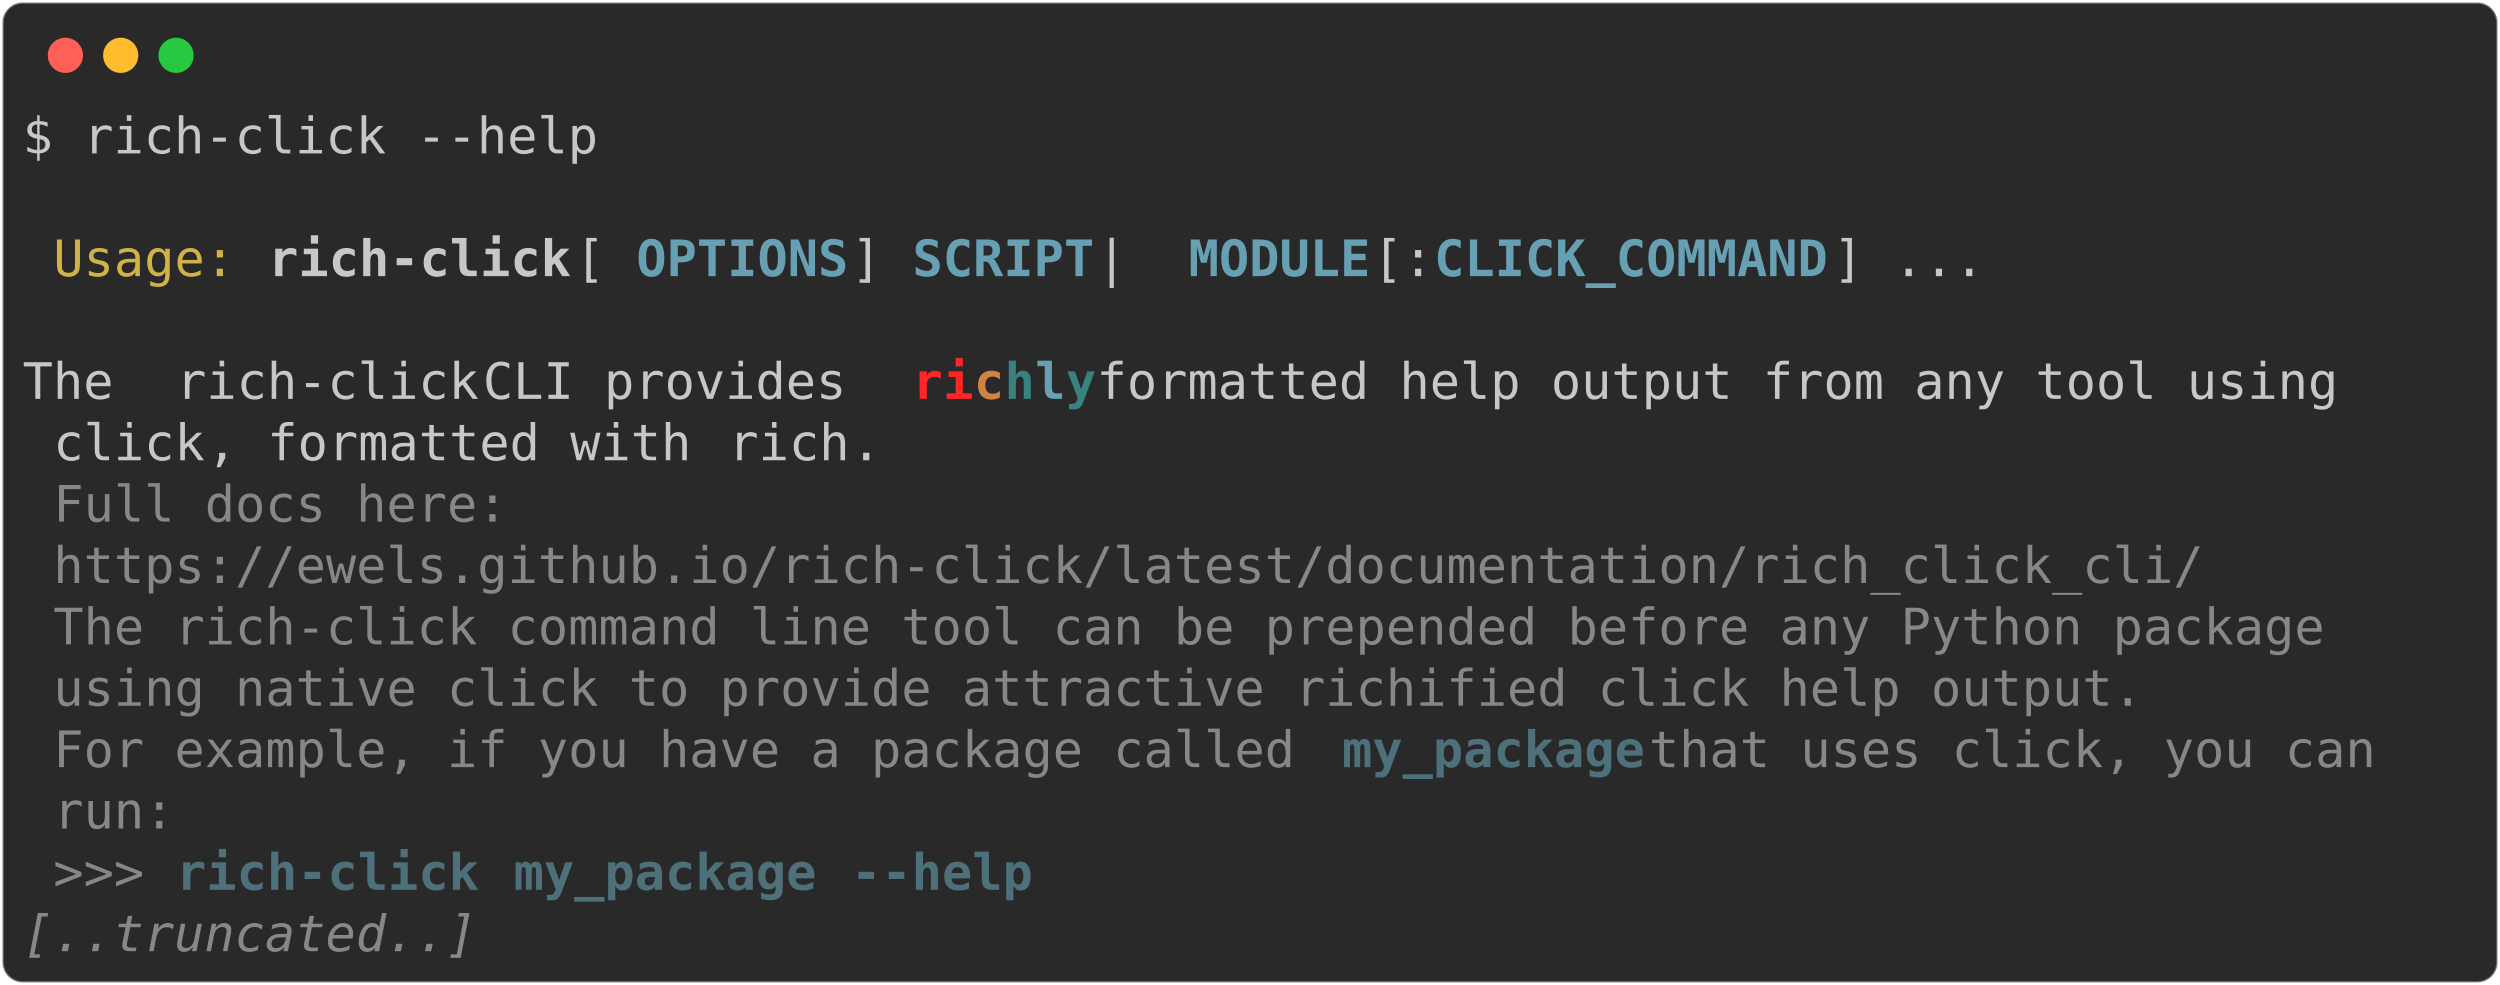
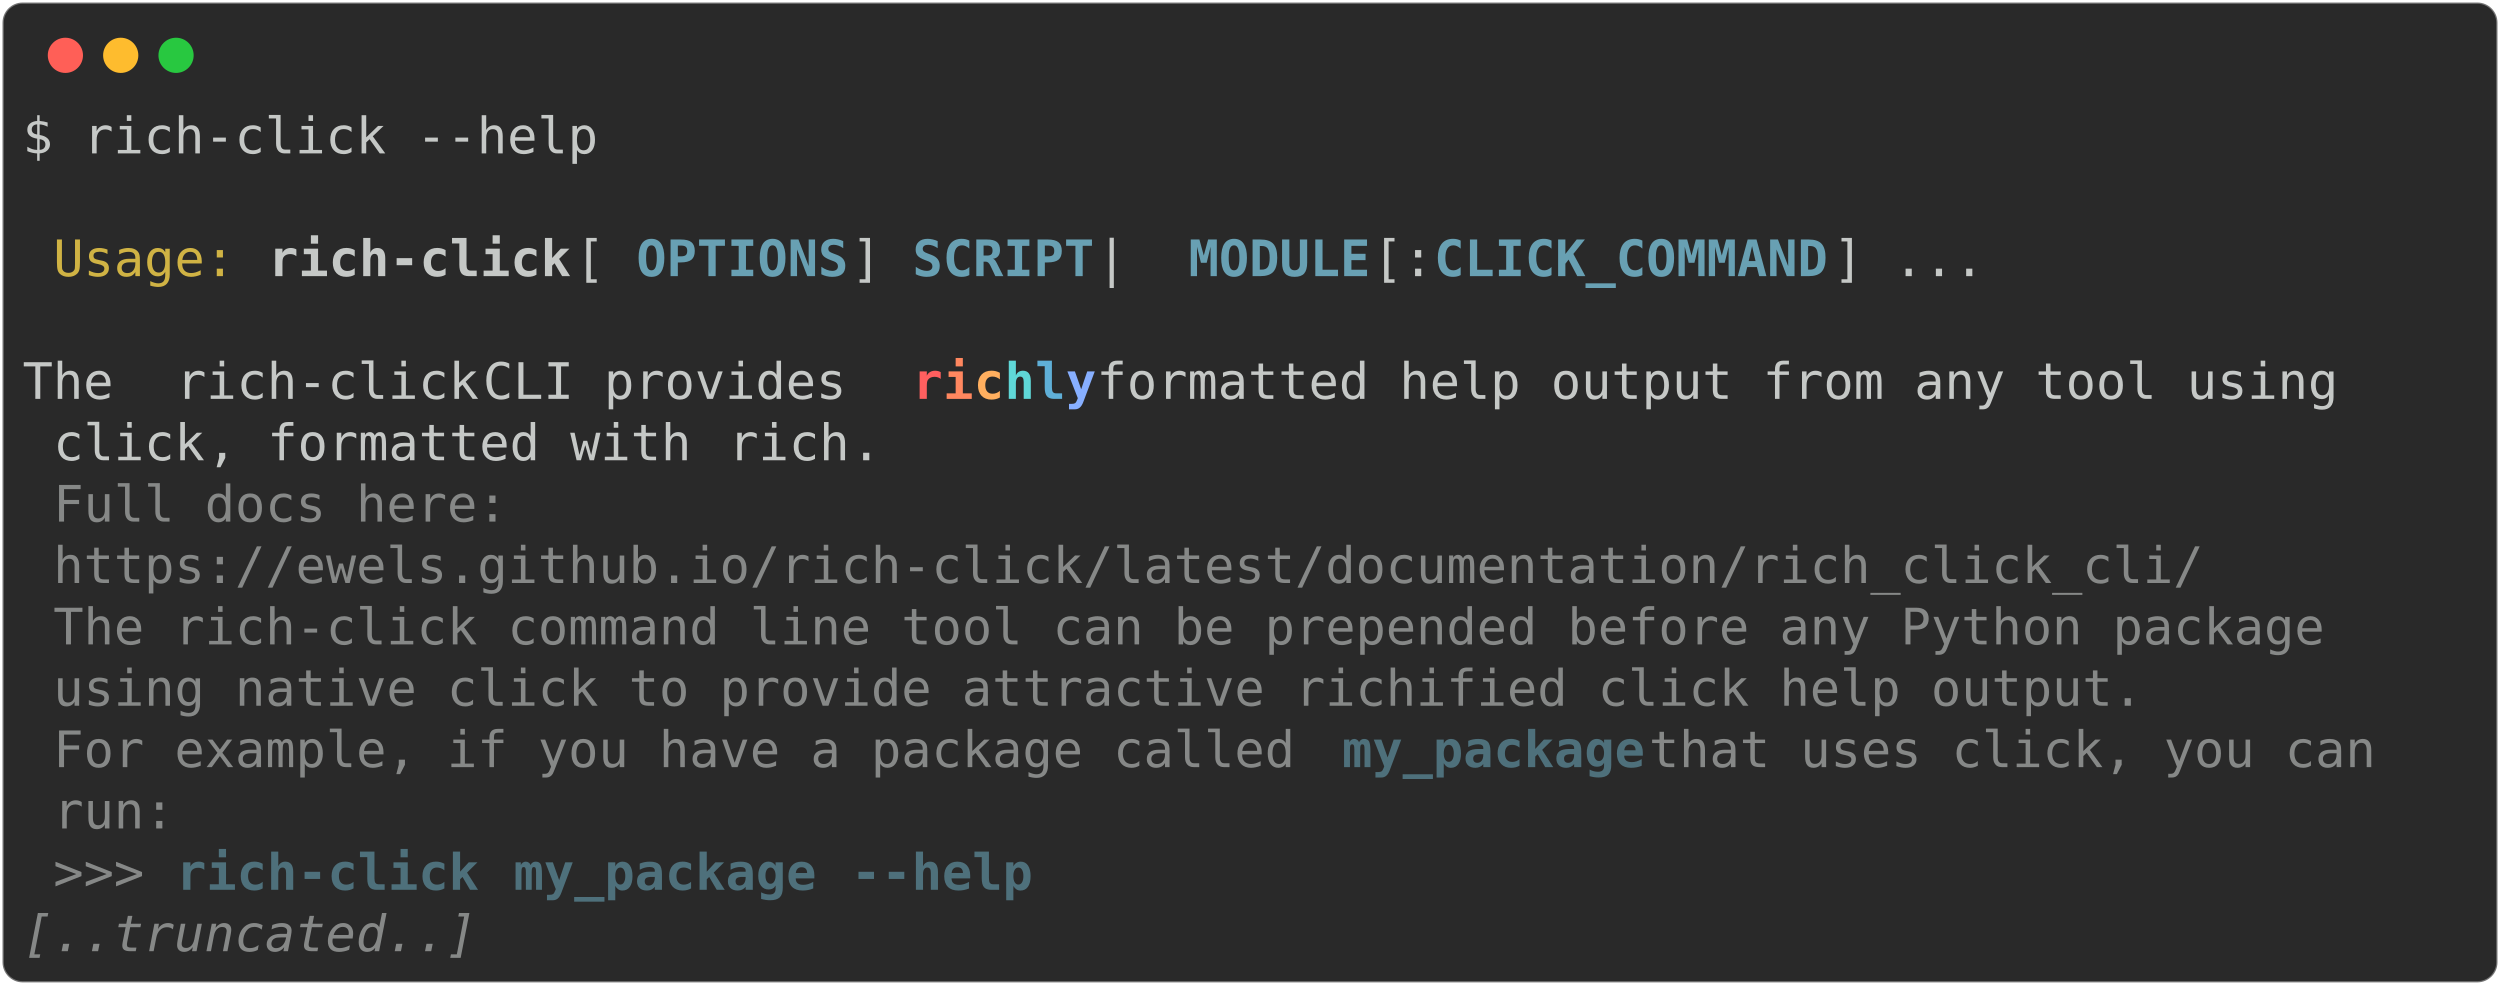
<svg xmlns="http://www.w3.org/2000/svg" class="rich-terminal" viewBox="0 0 994 391.6">
  <style>

    @font-face {
        font-family: "Fira Code";
        src: local("FiraCode-Regular"),
                url("https://cdnjs.cloudflare.com/ajax/libs/firacode/6.2.0/woff2/FiraCode-Regular.woff2") format("woff2"),
                url("https://cdnjs.cloudflare.com/ajax/libs/firacode/6.2.0/woff/FiraCode-Regular.woff") format("woff");
        font-style: normal;
        font-weight: 400;
    }
    @font-face {
        font-family: "Fira Code";
        src: local("FiraCode-Bold"),
                url("https://cdnjs.cloudflare.com/ajax/libs/firacode/6.2.0/woff2/FiraCode-Bold.woff2") format("woff2"),
                url("https://cdnjs.cloudflare.com/ajax/libs/firacode/6.2.0/woff/FiraCode-Bold.woff") format("woff");
        font-style: bold;
        font-weight: 700;
    }

-     .terminal-452221648-matrix {
+     .terminal-747790264-matrix {
        font-family: Fira Code, monospace;
        font-size: 20px;
        line-height: 24.4px;
        font-variant-east-asian: full-width;
    }

-     .terminal-452221648-title {
+     .terminal-747790264-title {
        font-size: 18px;
        font-weight: bold;
        font-family: arial;
    }

-     .terminal-452221648-r1 { fill: #c5c8c6 }
- .terminal-452221648-r2 { fill: #d0b344 }
- .terminal-452221648-r3 { fill: #c5c8c6;font-weight: bold }
- .terminal-452221648-r4 { fill: #68a0b3;font-weight: bold }
- .terminal-452221648-r5 { fill: #ff2627;font-weight: bold }
- .terminal-452221648-r6 { fill: #d08442;font-weight: bold }
- .terminal-452221648-r7 { fill: #398280;font-weight: bold }
- .terminal-452221648-r8 { fill: #868887 }
- .terminal-452221648-r9 { fill: #4e707b;font-weight: bold }
- .terminal-452221648-r10 { fill: #868887;font-style: italic; }
+     .terminal-747790264-r1 { fill: #c5c8c6 }
+ .terminal-747790264-r2 { fill: #d0b344 }
+ .terminal-747790264-r3 { fill: #c5c8c6;font-weight: bold }
+ .terminal-747790264-r4 { fill: #68a0b3;font-weight: bold }
+ .terminal-747790264-r5 { fill: #ff5f5f;font-weight: bold }
+ .terminal-747790264-r6 { fill: #ff875f;font-weight: bold }
+ .terminal-747790264-r7 { fill: #ffaf5f;font-weight: bold }
+ .terminal-747790264-r8 { fill: #5fd7d7;font-weight: bold }
+ .terminal-747790264-r9 { fill: #5fafd7;font-weight: bold }
+ .terminal-747790264-r10 { fill: #87afff;font-weight: bold }
+ .terminal-747790264-r11 { fill: #868887 }
+ .terminal-747790264-r12 { fill: #4e707b;font-weight: bold }
+ .terminal-747790264-r13 { fill: #868887;font-style: italic; }
    </style>
  <defs>
-     <clipPath id="terminal-452221648-clip-terminal">
+     <clipPath id="terminal-747790264-clip-terminal">
      <rect x="0" y="0" width="975.0" height="340.6" />
    </clipPath>
-     <clipPath id="terminal-452221648-line-0">
+     <clipPath id="terminal-747790264-line-0">
      <rect x="0" y="1.5" width="976" height="24.65" />
    </clipPath>
-     <clipPath id="terminal-452221648-line-1">
+     <clipPath id="terminal-747790264-line-1">
      <rect x="0" y="25.9" width="976" height="24.65" />
    </clipPath>
-     <clipPath id="terminal-452221648-line-2">
+     <clipPath id="terminal-747790264-line-2">
      <rect x="0" y="50.3" width="976" height="24.65" />
    </clipPath>
-     <clipPath id="terminal-452221648-line-3">
+     <clipPath id="terminal-747790264-line-3">
      <rect x="0" y="74.7" width="976" height="24.65" />
    </clipPath>
-     <clipPath id="terminal-452221648-line-4">
+     <clipPath id="terminal-747790264-line-4">
      <rect x="0" y="99.1" width="976" height="24.65" />
    </clipPath>
-     <clipPath id="terminal-452221648-line-5">
+     <clipPath id="terminal-747790264-line-5">
      <rect x="0" y="123.5" width="976" height="24.65" />
    </clipPath>
-     <clipPath id="terminal-452221648-line-6">
+     <clipPath id="terminal-747790264-line-6">
      <rect x="0" y="147.9" width="976" height="24.65" />
    </clipPath>
-     <clipPath id="terminal-452221648-line-7">
+     <clipPath id="terminal-747790264-line-7">
      <rect x="0" y="172.3" width="976" height="24.65" />
    </clipPath>
-     <clipPath id="terminal-452221648-line-8">
+     <clipPath id="terminal-747790264-line-8">
      <rect x="0" y="196.7" width="976" height="24.65" />
    </clipPath>
-     <clipPath id="terminal-452221648-line-9">
+     <clipPath id="terminal-747790264-line-9">
      <rect x="0" y="221.1" width="976" height="24.65" />
    </clipPath>
-     <clipPath id="terminal-452221648-line-10">
+     <clipPath id="terminal-747790264-line-10">
      <rect x="0" y="245.5" width="976" height="24.65" />
    </clipPath>
-     <clipPath id="terminal-452221648-line-11">
+     <clipPath id="terminal-747790264-line-11">
      <rect x="0" y="269.9" width="976" height="24.65" />
    </clipPath>
-     <clipPath id="terminal-452221648-line-12">
+     <clipPath id="terminal-747790264-line-12">
      <rect x="0" y="294.3" width="976" height="24.65" />
    </clipPath>
  </defs>
  <rect fill="#292929" stroke="rgba(255,255,255,0.35)" stroke-width="1" x="1" y="1" width="992" height="389.6" rx="8" />
  <g transform="translate(26,22)">
    <circle cx="0" cy="0" r="7" fill="#ff5f57" />
    <circle cx="22" cy="0" r="7" fill="#febc2e" />
    <circle cx="44" cy="0" r="7" fill="#28c840" />
  </g>
-   <g transform="translate(9, 41)" clip-path="url(#terminal-452221648-clip-terminal)">
-     <g class="terminal-452221648-matrix">
-       <text class="terminal-452221648-r1" x="0" y="20" textLength="231.8" clip-path="url(#terminal-452221648-line-0)">$ rich-click --help</text>
-       <text class="terminal-452221648-r1" x="976" y="20" textLength="12.2" clip-path="url(#terminal-452221648-line-0)">
+   <g transform="translate(9, 41)" clip-path="url(#terminal-747790264-clip-terminal)">
+     <g class="terminal-747790264-matrix">
+       <text class="terminal-747790264-r1" x="0" y="20" textLength="231.8" clip-path="url(#terminal-747790264-line-0)">$ rich-click --help</text>
+       <text class="terminal-747790264-r1" x="976" y="20" textLength="12.2" clip-path="url(#terminal-747790264-line-0)">
</text>
-       <text class="terminal-452221648-r1" x="976" y="44.4" textLength="12.2" clip-path="url(#terminal-452221648-line-1)">
+       <text class="terminal-747790264-r1" x="976" y="44.4" textLength="12.2" clip-path="url(#terminal-747790264-line-1)">
</text>
-       <text class="terminal-452221648-r2" x="12.2" y="68.8" textLength="73.2" clip-path="url(#terminal-452221648-line-2)">Usage:</text>
-       <text class="terminal-452221648-r3" x="97.6" y="68.8" textLength="122" clip-path="url(#terminal-452221648-line-2)">rich-click</text>
-       <text class="terminal-452221648-r1" x="219.6" y="68.8" textLength="24.4" clip-path="url(#terminal-452221648-line-2)"> [</text>
-       <text class="terminal-452221648-r4" x="244" y="68.8" textLength="85.4" clip-path="url(#terminal-452221648-line-2)">OPTIONS</text>
-       <text class="terminal-452221648-r1" x="329.4" y="68.8" textLength="24.4" clip-path="url(#terminal-452221648-line-2)">] </text>
-       <text class="terminal-452221648-r4" x="353.8" y="68.8" textLength="73.2" clip-path="url(#terminal-452221648-line-2)">SCRIPT</text>
-       <text class="terminal-452221648-r1" x="427" y="68.8" textLength="36.6" clip-path="url(#terminal-452221648-line-2)"> | </text>
-       <text class="terminal-452221648-r4" x="463.6" y="68.8" textLength="73.2" clip-path="url(#terminal-452221648-line-2)">MODULE</text>
-       <text class="terminal-452221648-r1" x="536.8" y="68.8" textLength="24.4" clip-path="url(#terminal-452221648-line-2)">[:</text>
-       <text class="terminal-452221648-r4" x="561.2" y="68.8" textLength="158.6" clip-path="url(#terminal-452221648-line-2)">CLICK_COMMAND</text>
-       <text class="terminal-452221648-r1" x="719.8" y="68.8" textLength="256.2" clip-path="url(#terminal-452221648-line-2)">] ...                </text>
-       <text class="terminal-452221648-r1" x="976" y="68.8" textLength="12.2" clip-path="url(#terminal-452221648-line-2)">
+       <text class="terminal-747790264-r2" x="12.2" y="68.8" textLength="73.2" clip-path="url(#terminal-747790264-line-2)">Usage:</text>
+       <text class="terminal-747790264-r3" x="97.6" y="68.8" textLength="122" clip-path="url(#terminal-747790264-line-2)">rich-click</text>
+       <text class="terminal-747790264-r1" x="219.6" y="68.8" textLength="24.4" clip-path="url(#terminal-747790264-line-2)"> [</text>
+       <text class="terminal-747790264-r4" x="244" y="68.8" textLength="85.4" clip-path="url(#terminal-747790264-line-2)">OPTIONS</text>
+       <text class="terminal-747790264-r1" x="329.4" y="68.8" textLength="24.4" clip-path="url(#terminal-747790264-line-2)">] </text>
+       <text class="terminal-747790264-r4" x="353.8" y="68.8" textLength="73.2" clip-path="url(#terminal-747790264-line-2)">SCRIPT</text>
+       <text class="terminal-747790264-r1" x="427" y="68.8" textLength="36.6" clip-path="url(#terminal-747790264-line-2)"> | </text>
+       <text class="terminal-747790264-r4" x="463.6" y="68.8" textLength="73.2" clip-path="url(#terminal-747790264-line-2)">MODULE</text>
+       <text class="terminal-747790264-r1" x="536.8" y="68.8" textLength="24.4" clip-path="url(#terminal-747790264-line-2)">[:</text>
+       <text class="terminal-747790264-r4" x="561.2" y="68.8" textLength="158.6" clip-path="url(#terminal-747790264-line-2)">CLICK_COMMAND</text>
+       <text class="terminal-747790264-r1" x="719.8" y="68.8" textLength="256.2" clip-path="url(#terminal-747790264-line-2)">] ...                </text>
+       <text class="terminal-747790264-r1" x="976" y="68.8" textLength="12.2" clip-path="url(#terminal-747790264-line-2)">
</text>
-       <text class="terminal-452221648-r1" x="976" y="93.2" textLength="12.2" clip-path="url(#terminal-452221648-line-3)">
+       <text class="terminal-747790264-r1" x="976" y="93.2" textLength="12.2" clip-path="url(#terminal-747790264-line-3)">
</text>
-       <text class="terminal-452221648-r1" x="0" y="117.6" textLength="61" clip-path="url(#terminal-452221648-line-4)"> The </text>
-       <text class="terminal-452221648-r1" x="61" y="117.6" textLength="122" clip-path="url(#terminal-452221648-line-4)">rich-click</text>
-       <text class="terminal-452221648-r1" x="183" y="117.6" textLength="170.8" clip-path="url(#terminal-452221648-line-4)"> CLI provides </text>
-       <text class="terminal-452221648-r5" x="353.8" y="117.6" textLength="12.2" clip-path="url(#terminal-452221648-line-4)">r</text>
-       <text class="terminal-452221648-r5" x="366" y="117.6" textLength="12.2" clip-path="url(#terminal-452221648-line-4)">i</text>
-       <text class="terminal-452221648-r6" x="378.2" y="117.6" textLength="12.2" clip-path="url(#terminal-452221648-line-4)">c</text>
-       <text class="terminal-452221648-r7" x="390.4" y="117.6" textLength="12.2" clip-path="url(#terminal-452221648-line-4)">h</text>
-       <text class="terminal-452221648-r4" x="402.6" y="117.6" textLength="12.2" clip-path="url(#terminal-452221648-line-4)">l</text>
-       <text class="terminal-452221648-r7" x="414.8" y="117.6" textLength="12.2" clip-path="url(#terminal-452221648-line-4)">y</text>
-       <text class="terminal-452221648-r1" x="427" y="117.6" textLength="549" clip-path="url(#terminal-452221648-line-4)"> formatted help output from any tool using   </text>
-       <text class="terminal-452221648-r1" x="976" y="117.6" textLength="12.2" clip-path="url(#terminal-452221648-line-4)">
+       <text class="terminal-747790264-r1" x="0" y="117.6" textLength="61" clip-path="url(#terminal-747790264-line-4)"> The </text>
+       <text class="terminal-747790264-r1" x="61" y="117.6" textLength="122" clip-path="url(#terminal-747790264-line-4)">rich-click</text>
+       <text class="terminal-747790264-r1" x="183" y="117.6" textLength="170.8" clip-path="url(#terminal-747790264-line-4)"> CLI provides </text>
+       <text class="terminal-747790264-r5" x="353.8" y="117.6" textLength="12.2" clip-path="url(#terminal-747790264-line-4)">r</text>
+       <text class="terminal-747790264-r6" x="366" y="117.6" textLength="12.2" clip-path="url(#terminal-747790264-line-4)">i</text>
+       <text class="terminal-747790264-r7" x="378.2" y="117.6" textLength="12.2" clip-path="url(#terminal-747790264-line-4)">c</text>
+       <text class="terminal-747790264-r8" x="390.4" y="117.6" textLength="12.2" clip-path="url(#terminal-747790264-line-4)">h</text>
+       <text class="terminal-747790264-r9" x="402.6" y="117.6" textLength="12.2" clip-path="url(#terminal-747790264-line-4)">l</text>
+       <text class="terminal-747790264-r10" x="414.8" y="117.6" textLength="12.2" clip-path="url(#terminal-747790264-line-4)">y</text>
+       <text class="terminal-747790264-r1" x="427" y="117.6" textLength="549" clip-path="url(#terminal-747790264-line-4)"> formatted help output from any tool using   </text>
+       <text class="terminal-747790264-r1" x="976" y="117.6" textLength="12.2" clip-path="url(#terminal-747790264-line-4)">
</text>
-       <text class="terminal-452221648-r1" x="12.2" y="142" textLength="61" clip-path="url(#terminal-452221648-line-5)">click</text>
-       <text class="terminal-452221648-r1" x="73.2" y="142" textLength="207.4" clip-path="url(#terminal-452221648-line-5)">, formatted with </text>
-       <text class="terminal-452221648-r1" x="280.6" y="142" textLength="48.8" clip-path="url(#terminal-452221648-line-5)">rich</text>
-       <text class="terminal-452221648-r1" x="329.4" y="142" textLength="646.6" clip-path="url(#terminal-452221648-line-5)">.                                                    </text>
-       <text class="terminal-452221648-r1" x="976" y="142" textLength="12.2" clip-path="url(#terminal-452221648-line-5)">
+       <text class="terminal-747790264-r1" x="12.2" y="142" textLength="61" clip-path="url(#terminal-747790264-line-5)">click</text>
+       <text class="terminal-747790264-r1" x="73.2" y="142" textLength="207.4" clip-path="url(#terminal-747790264-line-5)">, formatted with </text>
+       <text class="terminal-747790264-r1" x="280.6" y="142" textLength="48.8" clip-path="url(#terminal-747790264-line-5)">rich</text>
+       <text class="terminal-747790264-r1" x="329.4" y="142" textLength="646.6" clip-path="url(#terminal-747790264-line-5)">.                                                    </text>
+       <text class="terminal-747790264-r1" x="976" y="142" textLength="12.2" clip-path="url(#terminal-747790264-line-5)">
</text>
-       <text class="terminal-452221648-r8" x="12.2" y="166.4" textLength="195.2" clip-path="url(#terminal-452221648-line-6)">Full docs here: </text>
-       <text class="terminal-452221648-r1" x="976" y="166.4" textLength="12.2" clip-path="url(#terminal-452221648-line-6)">
+       <text class="terminal-747790264-r11" x="12.2" y="166.4" textLength="195.2" clip-path="url(#terminal-747790264-line-6)">Full docs here: </text>
+       <text class="terminal-747790264-r1" x="976" y="166.4" textLength="12.2" clip-path="url(#terminal-747790264-line-6)">
</text>
-       <text class="terminal-452221648-r8" x="12.2" y="190.8" textLength="866.2" clip-path="url(#terminal-452221648-line-7)">https://ewels.github.io/rich-click/latest/documentation/rich_click_cli/</text>
-       <text class="terminal-452221648-r1" x="976" y="190.8" textLength="12.2" clip-path="url(#terminal-452221648-line-7)">
+       <text class="terminal-747790264-r11" x="12.2" y="190.8" textLength="866.2" clip-path="url(#terminal-747790264-line-7)">https://ewels.github.io/rich-click/latest/documentation/rich_click_cli/</text>
+       <text class="terminal-747790264-r1" x="976" y="190.8" textLength="12.2" clip-path="url(#terminal-747790264-line-7)">
</text>
-       <text class="terminal-452221648-r8" x="12.2" y="215.2" textLength="927.2" clip-path="url(#terminal-452221648-line-8)">The rich-click command line tool can be prepended before any Python package </text>
-       <text class="terminal-452221648-r1" x="976" y="215.2" textLength="12.2" clip-path="url(#terminal-452221648-line-8)">
+       <text class="terminal-747790264-r11" x="12.2" y="215.2" textLength="927.2" clip-path="url(#terminal-747790264-line-8)">The rich-click command line tool can be prepended before any Python package </text>
+       <text class="terminal-747790264-r1" x="976" y="215.2" textLength="12.2" clip-path="url(#terminal-747790264-line-8)">
</text>
-       <text class="terminal-452221648-r8" x="12.2" y="239.6" textLength="841.8" clip-path="url(#terminal-452221648-line-9)">using native click to provide attractive richified click help output.</text>
-       <text class="terminal-452221648-r1" x="976" y="239.6" textLength="12.2" clip-path="url(#terminal-452221648-line-9)">
+       <text class="terminal-747790264-r11" x="12.2" y="239.6" textLength="841.8" clip-path="url(#terminal-747790264-line-9)">using native click to provide attractive richified click help output.</text>
+       <text class="terminal-747790264-r1" x="976" y="239.6" textLength="12.2" clip-path="url(#terminal-747790264-line-9)">
</text>
-       <text class="terminal-452221648-r8" x="12.2" y="264" textLength="512.4" clip-path="url(#terminal-452221648-line-10)">For example, if you have a package called </text>
-       <text class="terminal-452221648-r9" x="524.6" y="264" textLength="122" clip-path="url(#terminal-452221648-line-10)">my_package</text>
-       <text class="terminal-452221648-r8" x="646.6" y="264" textLength="317.2" clip-path="url(#terminal-452221648-line-10)"> that uses click, you can </text>
-       <text class="terminal-452221648-r1" x="976" y="264" textLength="12.2" clip-path="url(#terminal-452221648-line-10)">
+       <text class="terminal-747790264-r11" x="12.2" y="264" textLength="512.4" clip-path="url(#terminal-747790264-line-10)">For example, if you have a package called </text>
+       <text class="terminal-747790264-r12" x="524.6" y="264" textLength="122" clip-path="url(#terminal-747790264-line-10)">my_package</text>
+       <text class="terminal-747790264-r11" x="646.6" y="264" textLength="317.2" clip-path="url(#terminal-747790264-line-10)"> that uses click, you can </text>
+       <text class="terminal-747790264-r1" x="976" y="264" textLength="12.2" clip-path="url(#terminal-747790264-line-10)">
</text>
-       <text class="terminal-452221648-r8" x="12.2" y="288.4" textLength="48.8" clip-path="url(#terminal-452221648-line-11)">run:</text>
-       <text class="terminal-452221648-r1" x="976" y="288.4" textLength="12.2" clip-path="url(#terminal-452221648-line-11)">
+       <text class="terminal-747790264-r11" x="12.2" y="288.4" textLength="48.8" clip-path="url(#terminal-747790264-line-11)">run:</text>
+       <text class="terminal-747790264-r1" x="976" y="288.4" textLength="12.2" clip-path="url(#terminal-747790264-line-11)">
</text>
-       <text class="terminal-452221648-r8" x="12.2" y="312.8" textLength="48.8" clip-path="url(#terminal-452221648-line-12)">&gt;&gt;&gt; </text>
-       <text class="terminal-452221648-r9" x="61" y="312.8" textLength="122" clip-path="url(#terminal-452221648-line-12)">rich-click</text>
-       <text class="terminal-452221648-r9" x="195.2" y="312.8" textLength="122" clip-path="url(#terminal-452221648-line-12)">my_package</text>
-       <text class="terminal-452221648-r9" x="329.4" y="312.8" textLength="73.2" clip-path="url(#terminal-452221648-line-12)">--help</text>
-       <text class="terminal-452221648-r1" x="976" y="312.8" textLength="12.2" clip-path="url(#terminal-452221648-line-12)">
+       <text class="terminal-747790264-r11" x="12.2" y="312.8" textLength="48.8" clip-path="url(#terminal-747790264-line-12)">&gt;&gt;&gt; </text>
+       <text class="terminal-747790264-r12" x="61" y="312.8" textLength="122" clip-path="url(#terminal-747790264-line-12)">rich-click</text>
+       <text class="terminal-747790264-r12" x="195.2" y="312.8" textLength="122" clip-path="url(#terminal-747790264-line-12)">my_package</text>
+       <text class="terminal-747790264-r12" x="329.4" y="312.8" textLength="73.2" clip-path="url(#terminal-747790264-line-12)">--help</text>
+       <text class="terminal-747790264-r1" x="976" y="312.8" textLength="12.2" clip-path="url(#terminal-747790264-line-12)">
</text>
-       <text class="terminal-452221648-r10" x="0" y="337.2" textLength="183" clip-path="url(#terminal-452221648-line-13)">[..truncated..]</text>
-       <text class="terminal-452221648-r1" x="976" y="337.2" textLength="12.2" clip-path="url(#terminal-452221648-line-13)">
+       <text class="terminal-747790264-r13" x="0" y="337.2" textLength="183" clip-path="url(#terminal-747790264-line-13)">[..truncated..]</text>
+       <text class="terminal-747790264-r1" x="976" y="337.2" textLength="12.2" clip-path="url(#terminal-747790264-line-13)">
</text>
    </g>
  </g>
</svg>
